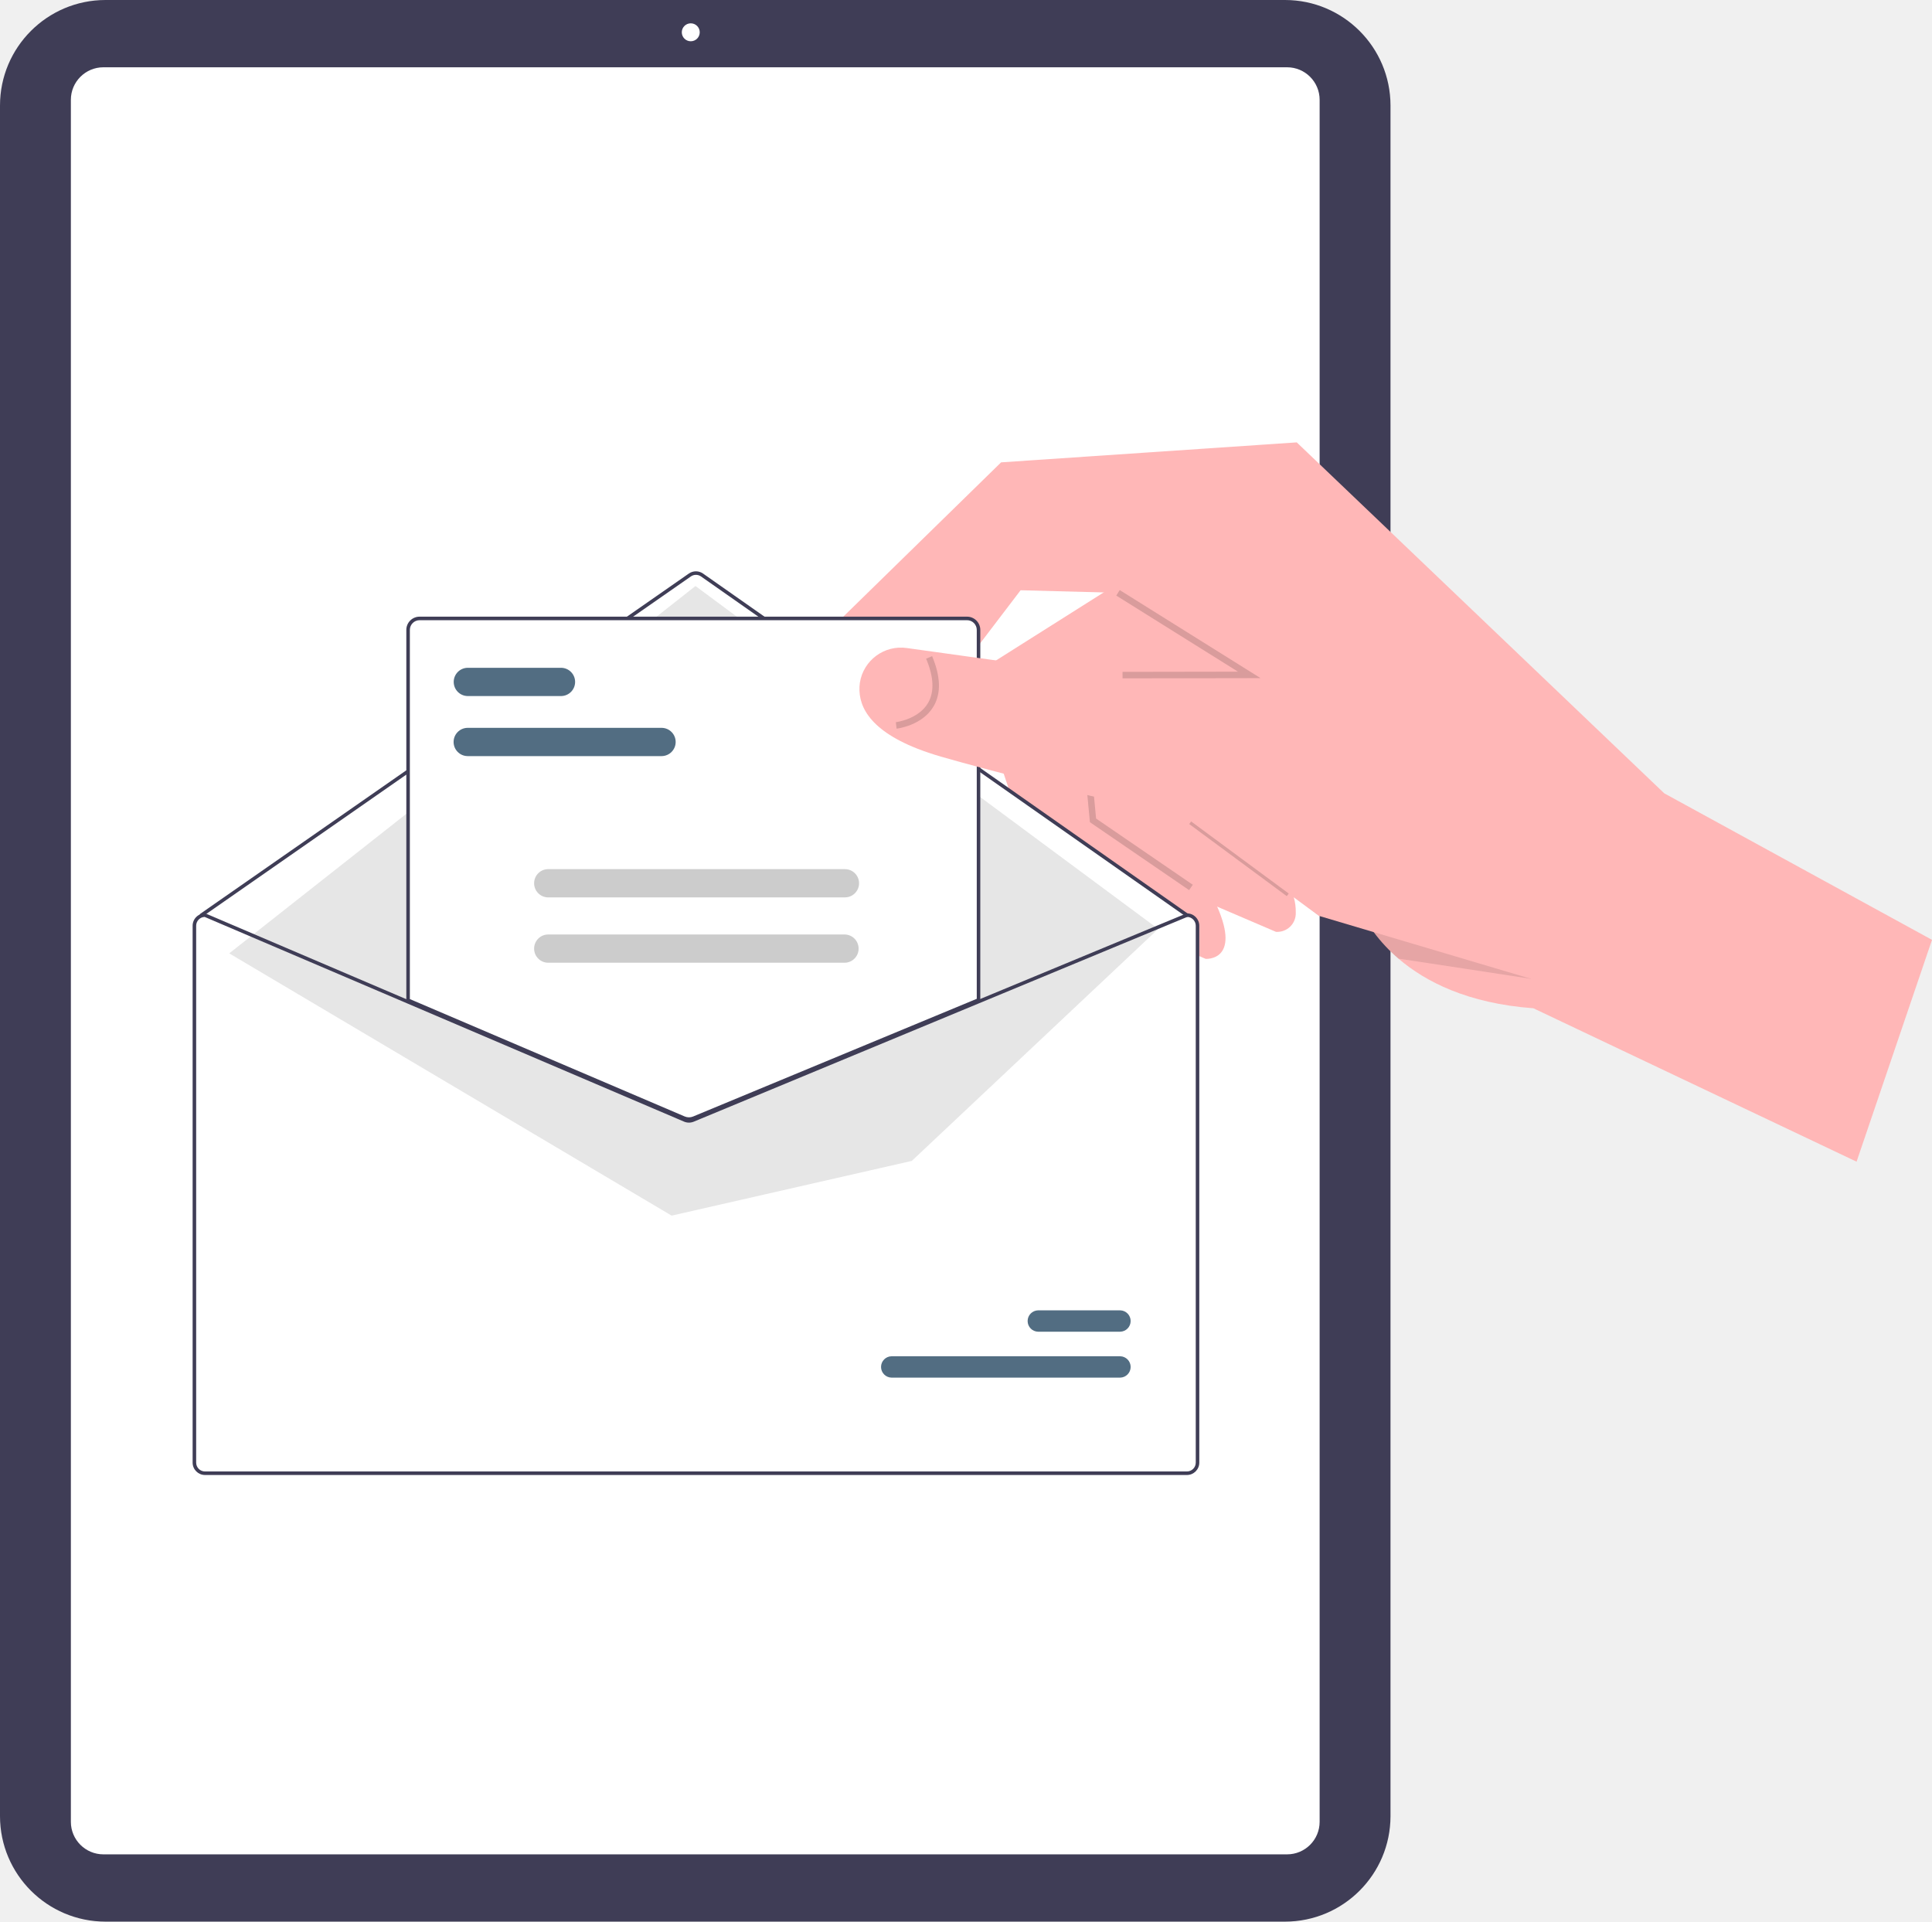
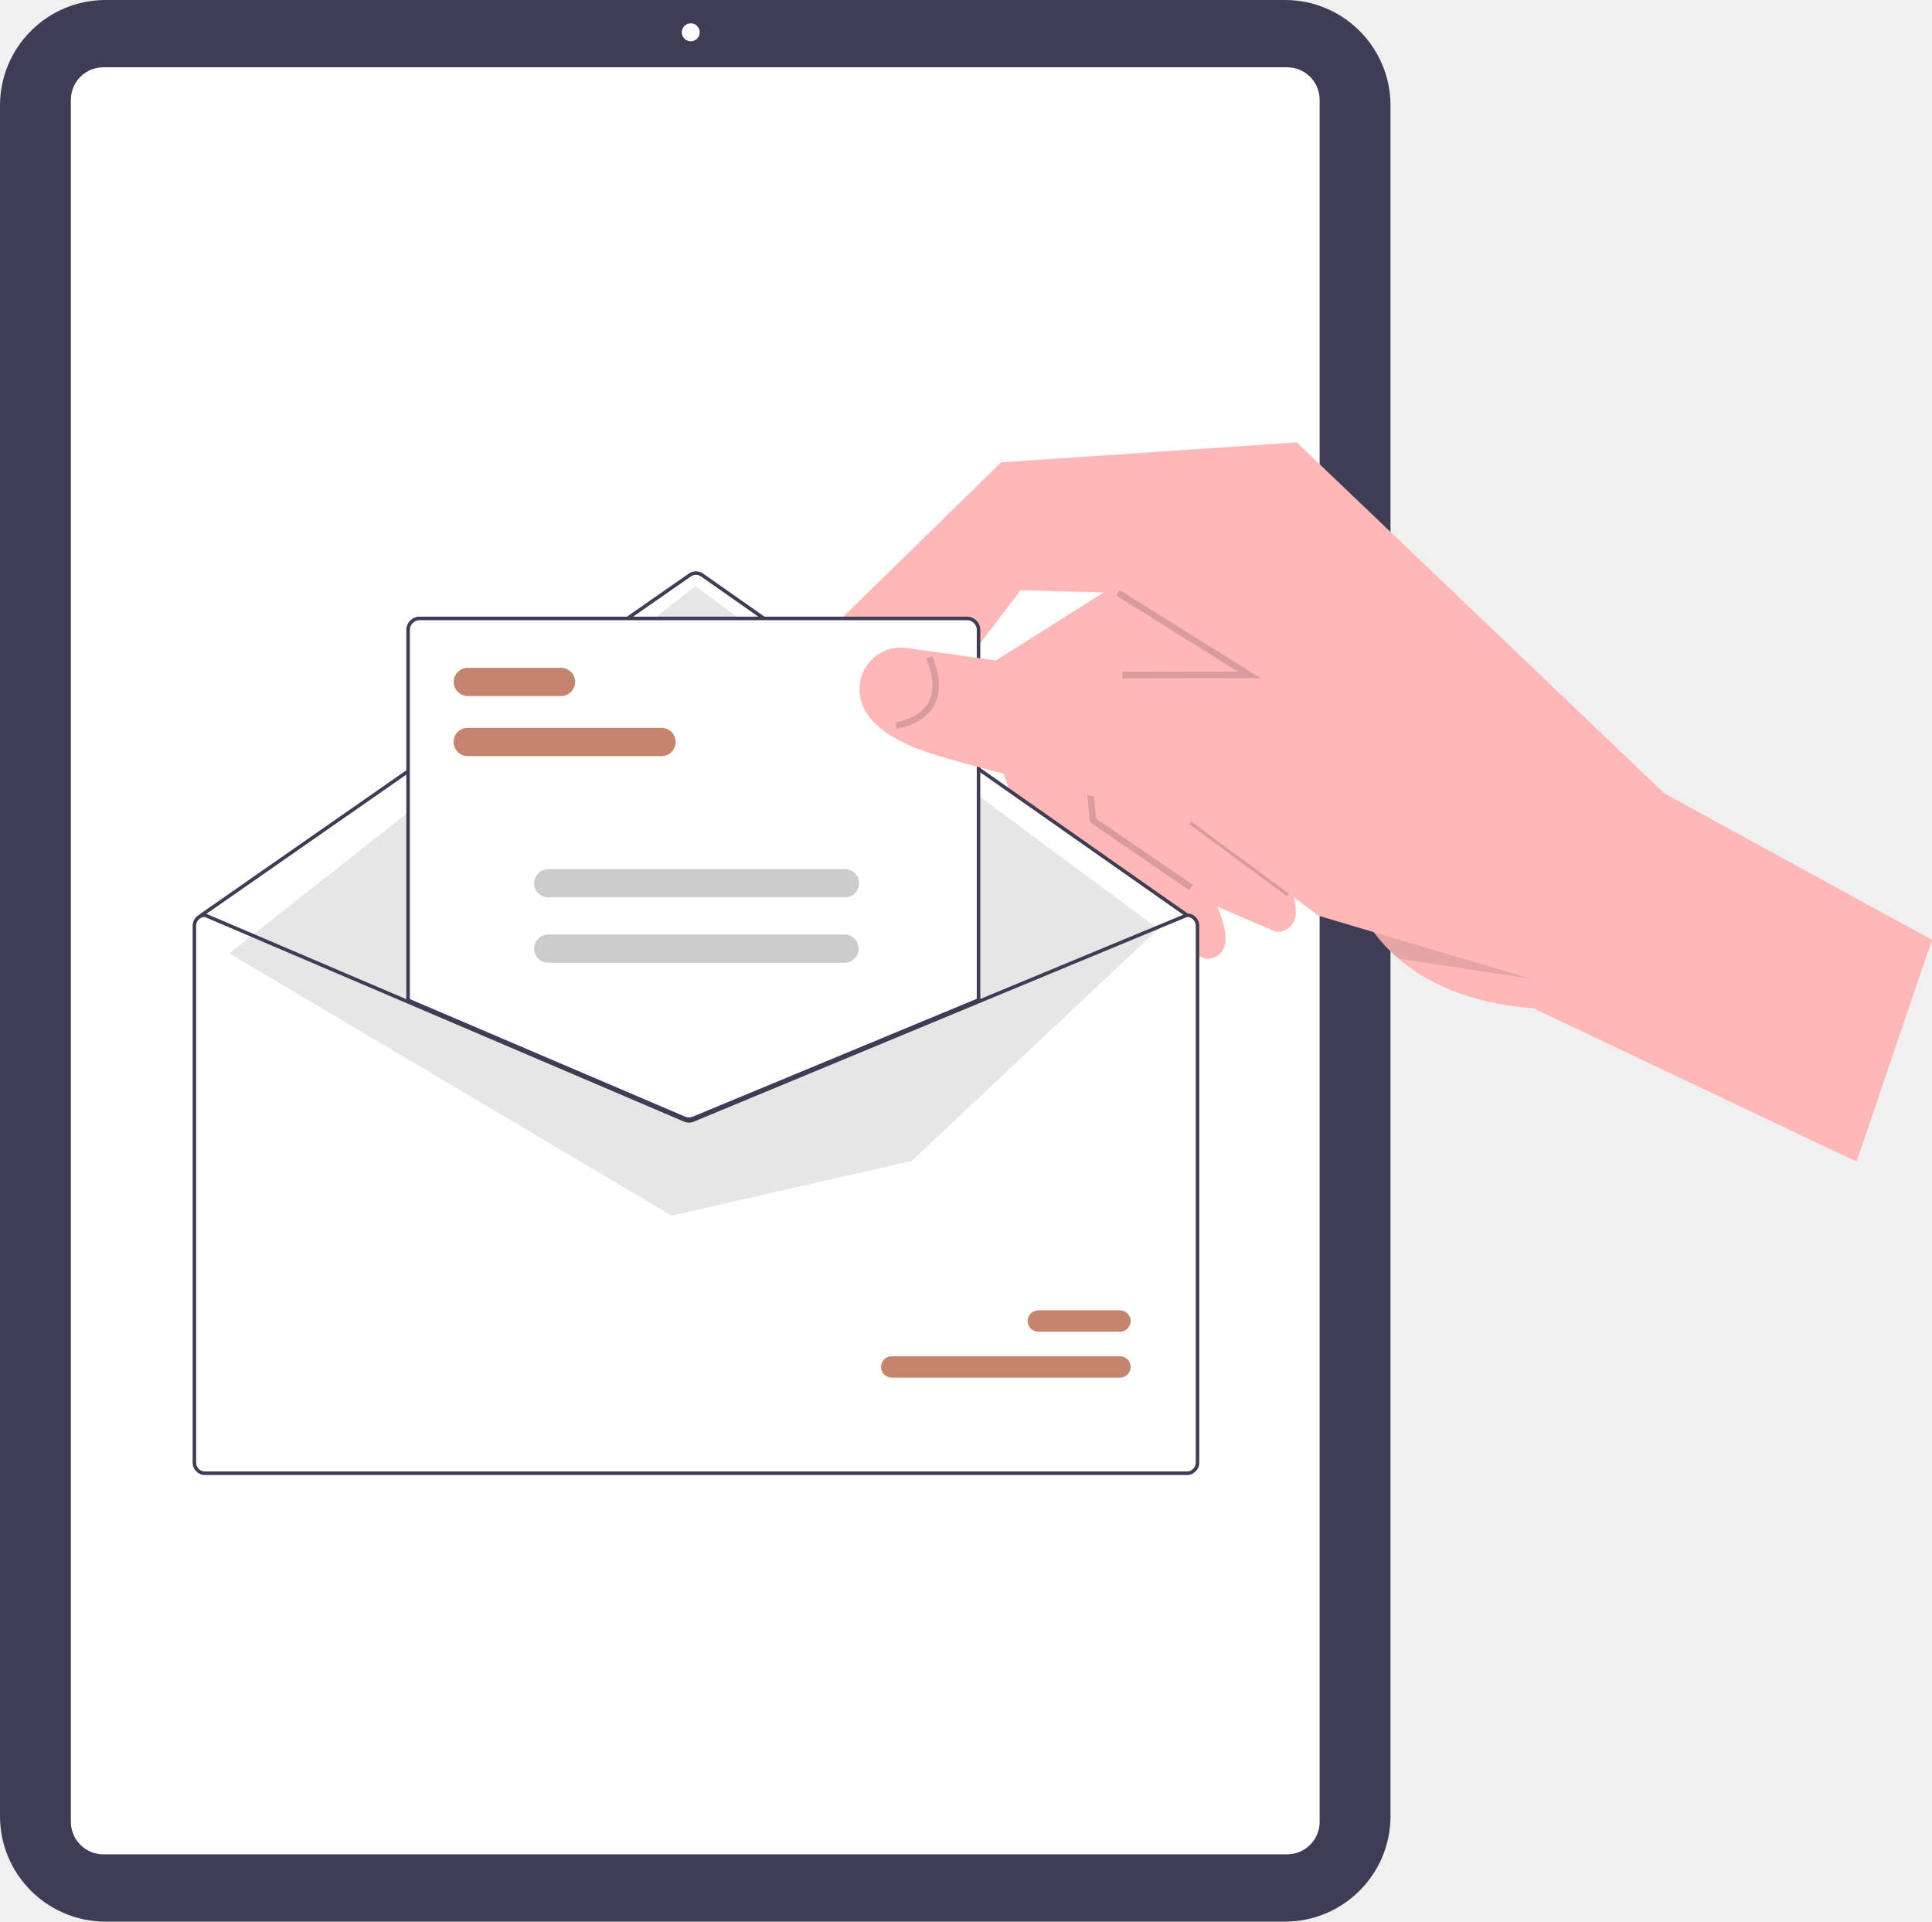
<svg xmlns="http://www.w3.org/2000/svg" data-name="Layer 1" width="522.708" height="519.891" viewBox="0 0 522.708 519.891">
  <path d="M686.32,709.945H367.177a28.563,28.563,0,0,1-28.531-28.531V218.586a28.563,28.563,0,0,1,28.531-28.531H686.32A28.563,28.563,0,0,1,714.851,218.586V681.414A28.563,28.563,0,0,1,686.32,709.945Z" transform="translate(-338.6462 -190.0546)" fill="#3f3d56" />
  <path d="M686.882,691.742H366.615a8.805,8.805,0,0,1-8.795-8.795V217.053a8.805,8.805,0,0,1,8.795-8.795H686.882a8.805,8.805,0,0,1,8.795,8.795V682.947A8.805,8.805,0,0,1,686.882,691.742Z" transform="translate(-338.6462 -190.0546)" fill="#fff" />
  <circle cx="186.889" cy="8.738" r="2.427" fill="#fff" />
  <path d="M612.177,405.287l-10.602-31.754-.179-.552,44.649-28.203,2.374,3.199,12.435,16.745-4.545,13.543-11.748,34.991-.515,1.538,21.757,16.176c.862,1.59,1.579,3.04,2.161,4.373,6.495,14.8-3.119,14.129-3.119,14.129l-44.249-18.967Z" transform="translate(-338.6462 -190.0546)" fill="#ffb7b7" />
  <path d="M635.602,411.198l-1.951-5.846-9.573-28.696-1.994-5.982-1.675-5.006,21.832-13.794,22.817-14.409,14.808,19.943-4.488,13.372-2.182,6.497L669.824,387.33l-6.767,20.152,21.757,16.176a42.206,42.206,0,0,1,3.872,9.15,14.066,14.066,0,0,1,.532,4.097,5.017,5.017,0,0,1-5.362,5.255L639.607,423.193Z" transform="translate(-338.6462 -190.0546)" fill="#ffb7b7" />
  <polygon points="294.88 222.439 292.312 195.37 305.108 188.432 305.945 189.977 294.17 196.361 296.551 221.455 322.712 239.371 321.72 240.82 294.88 222.439" opacity="0.15" style="isolation:isolate" />
  <rect x="673.238" y="405.634" width="1.756" height="32.825" transform="translate(-404.5667 523.3705) rotate(-53.54095)" opacity="0.15" style="isolation:isolate" />
  <polygon points="321.218 248.065 188.403 154.698 54.232 247.195 186.402 303.007 321.218 248.065" fill="#fff" />
  <path d="M564.774,358.87l44.723-43.728,79.987-5.404,99.427,94.944,72.443,39.645L840.945,504.343,753.508,462.838c-17.802-1.308-29.256-7.215-36.5-13.427a44.098,44.098,0,0,1-6.694-7.17,32.236,32.236,0,0,1-4.951-9.243L669.824,387.33l-7.327-9.424-4.745-6.099L642.24,351.876l-1.116-1.433-26.352-.698-13.715,18.005-9.633,12.635a21.417,21.417,0,0,1-4.597,12.213c-8.639,10.508-26.155,8.456-26.155,8.456Z" transform="translate(-338.6462 -190.0546)" fill="#ffb7b7" />
  <path d="M393.39,437.164h.096l54.853,23.423,75.051,32.047a2.421,2.421,0,0,0,1.854.01l77.43-32.124L658.875,437.202l.086-.038h.096a3.348,3.348,0,0,1,3.345,3.345V585.765a3.348,3.348,0,0,1-3.345,3.345H393.39a3.348,3.348,0,0,1-3.345-3.345V440.509A3.348,3.348,0,0,1,393.39,437.164Z" transform="translate(-338.6462 -190.0546)" fill="#fff" />
  <path d="M393.152,438.12a.476.476,0,0,0,.273-.086L525.569,346.005a2.396,2.396,0,0,1,2.737.005l131.193,92.024a.478.478,0,0,0,.549-.783L528.855,345.227a3.355,3.355,0,0,0-3.832-.006l-132.145,92.029a.478.478,0,0,0,.273.87Z" transform="translate(-338.6462 -190.0546)" fill="#3f3d56" />
  <polygon points="313.356 251.327 188.162 158.543 62.019 257.929 181.712 328.885 246.695 314.073 313.356 251.327" fill="#e6e6e6" />
-   <path d="M579.856,562.766h61.849a2.89,2.89,0,0,0,.009-5.779H579.856a2.89,2.89,0,0,0-.009,5.779Z" transform="translate(-338.6462 -190.0546)" fill="#526d82" />
-   <path d="M619.515,550.343h22.19a2.89,2.89,0,0,0,.009-5.779H619.515a2.89,2.89,0,0,0-.009,5.779Z" transform="translate(-338.6462 -190.0546)" fill="#526d82" />
+   <path d="M579.856,562.766h61.849a2.89,2.89,0,0,0,.009-5.779H579.856a2.89,2.89,0,0,0-.009,5.779Z" transform="translate(-338.6462 -190.0546)" fill="#c4856c" />
+   <path d="M619.515,550.343h22.19a2.89,2.89,0,0,0,.009-5.779H619.515a2.89,2.89,0,0,0-.009,5.779Z" transform="translate(-338.6462 -190.0546)" fill="#c4856c" />
  <path d="M525.048,493.061a3.614,3.614,0,0,0,1.371-.269l77.211-32.037V360.474a3.349,3.349,0,0,0-3.345-3.345H452.162a3.349,3.349,0,0,0-3.345,3.345V460.826l.145.062,74.673,31.889A3.639,3.639,0,0,0,525.048,493.061Z" transform="translate(-338.6462 -190.0546)" fill="#fff" />
  <path d="M523.542,492.997,448.578,460.983V360.474a3.588,3.588,0,0,1,3.584-3.584H600.285a3.588,3.588,0,0,1,3.584,3.584v100.441l-77.359,32.099a3.885,3.885,0,0,1-2.968-.017ZM602.913,360.474a2.631,2.631,0,0,0-2.628-2.628H452.162a2.631,2.631,0,0,0-2.628,2.628V460.353l74.381,31.765a2.923,2.923,0,0,0,2.23.013l76.768-31.853Z" transform="translate(-338.6462 -190.0546)" fill="#3f3d56" />
  <path d="M390.762,440.509V585.765a3.348,3.348,0,0,0,3.345,3.345H659.773a3.348,3.348,0,0,0,3.345-3.345V440.509a3.348,3.348,0,0,0-3.345-3.345h-.096l-.086.038-56.201,23.317-77.43,32.124a2.421,2.421,0,0,1-1.854-.01l-75.051-32.047L394.203,437.164h-.096A3.348,3.348,0,0,0,390.762,440.509Zm.956,0a2.397,2.397,0,0,1,2.293-2.389l55.045,23.504L523.729,493.513a3.402,3.402,0,0,0,2.599.014l77.062-31.976,56.473-23.432a2.394,2.394,0,0,1,2.298,2.389V585.765a2.39,2.39,0,0,1-2.389,2.389H394.107a2.39,2.39,0,0,1-2.389-2.389Z" transform="translate(-338.6462 -190.0546)" fill="#3f3d56" />
-   <path d="M465.129,394.615h52.56a3.823,3.823,0,0,0,0-7.645h-52.56a3.823,3.823,0,0,0,0,7.645Z" transform="translate(-338.6462 -190.0546)" fill="#526d82" />
-   <path d="M465.16,378.369h25.324a3.823,3.823,0,0,0,0-7.645H465.16a3.823,3.823,0,0,0,0,7.645Z" transform="translate(-338.6462 -190.0546)" fill="#526d82" />
+   <path d="M465.129,394.615h52.56a3.823,3.823,0,0,0,0-7.645h-52.56a3.823,3.823,0,0,0,0,7.645Z" transform="translate(-338.6462 -190.0546)" fill="#c4856c" />
+   <path d="M465.16,378.369h25.324a3.823,3.823,0,0,0,0-7.645H465.16a3.823,3.823,0,0,0,0,7.645Z" transform="translate(-338.6462 -190.0546)" fill="#c4856c" />
  <path d="M486.913,432.84h80.273a3.823,3.823,0,1,0,0-7.645H486.913a3.823,3.823,0,0,0,0,7.645Z" transform="translate(-338.6462 -190.0546)" fill="#ccc" />
  <path d="M486.913,450.52h80.273a3.823,3.823,0,0,0,0-7.645H486.913a3.823,3.823,0,0,0,0,7.645Z" transform="translate(-338.6462 -190.0546)" fill="#ccc" />
  <path d="M673.196,377.28l15.944-.922L752.843,454.867l-22.506-3.442-13.33-2.014a44.098,44.098,0,0,1-6.694-7.17l-14.811-4.397-6.816-5.036C689.114,434.444,673.196,377.28,673.196,377.28Z" transform="translate(-338.6462 -190.0546)" opacity="0.1" style="isolation:isolate" />
  <path d="M571.283,374.782A11.249,11.249,0,0,1,584.061,365.386L601.057,367.75l21.027,2.926,16.25,2.259,19.418-1.127,17.626-1.025,10.413-.601L755.034,455.517l-59.532-17.674-6.816-5.036-29.843-22.042s-9.778-1.802-25.192-5.412c-2.293-.545-28.241-7.056-40.43-10.597-2.361-.688-4.48-1.407-6.394-2.157C573.237,387.249,570.518,380.391,571.283,374.782Z" transform="translate(-338.6462 -190.0546)" fill="#ffb7b7" />
  <path d="M581.017,385.442c.061-.007,6.127-.763,8.716-5.205,1.744-2.993,1.569-7.023-.521-11.978l1.618-.682c2.319,5.498,2.458,10.06.413,13.557-3.042,5.202-9.743,6.022-10.027,6.054Z" transform="translate(-338.6462 -190.0546)" opacity="0.15" style="isolation:isolate" />
  <polygon points="303.71 183.525 303.706 181.769 334.938 181.719 302.012 161.133 302.943 159.643 341.046 183.465 303.71 183.525" opacity="0.15" style="isolation:isolate" />
</svg>
